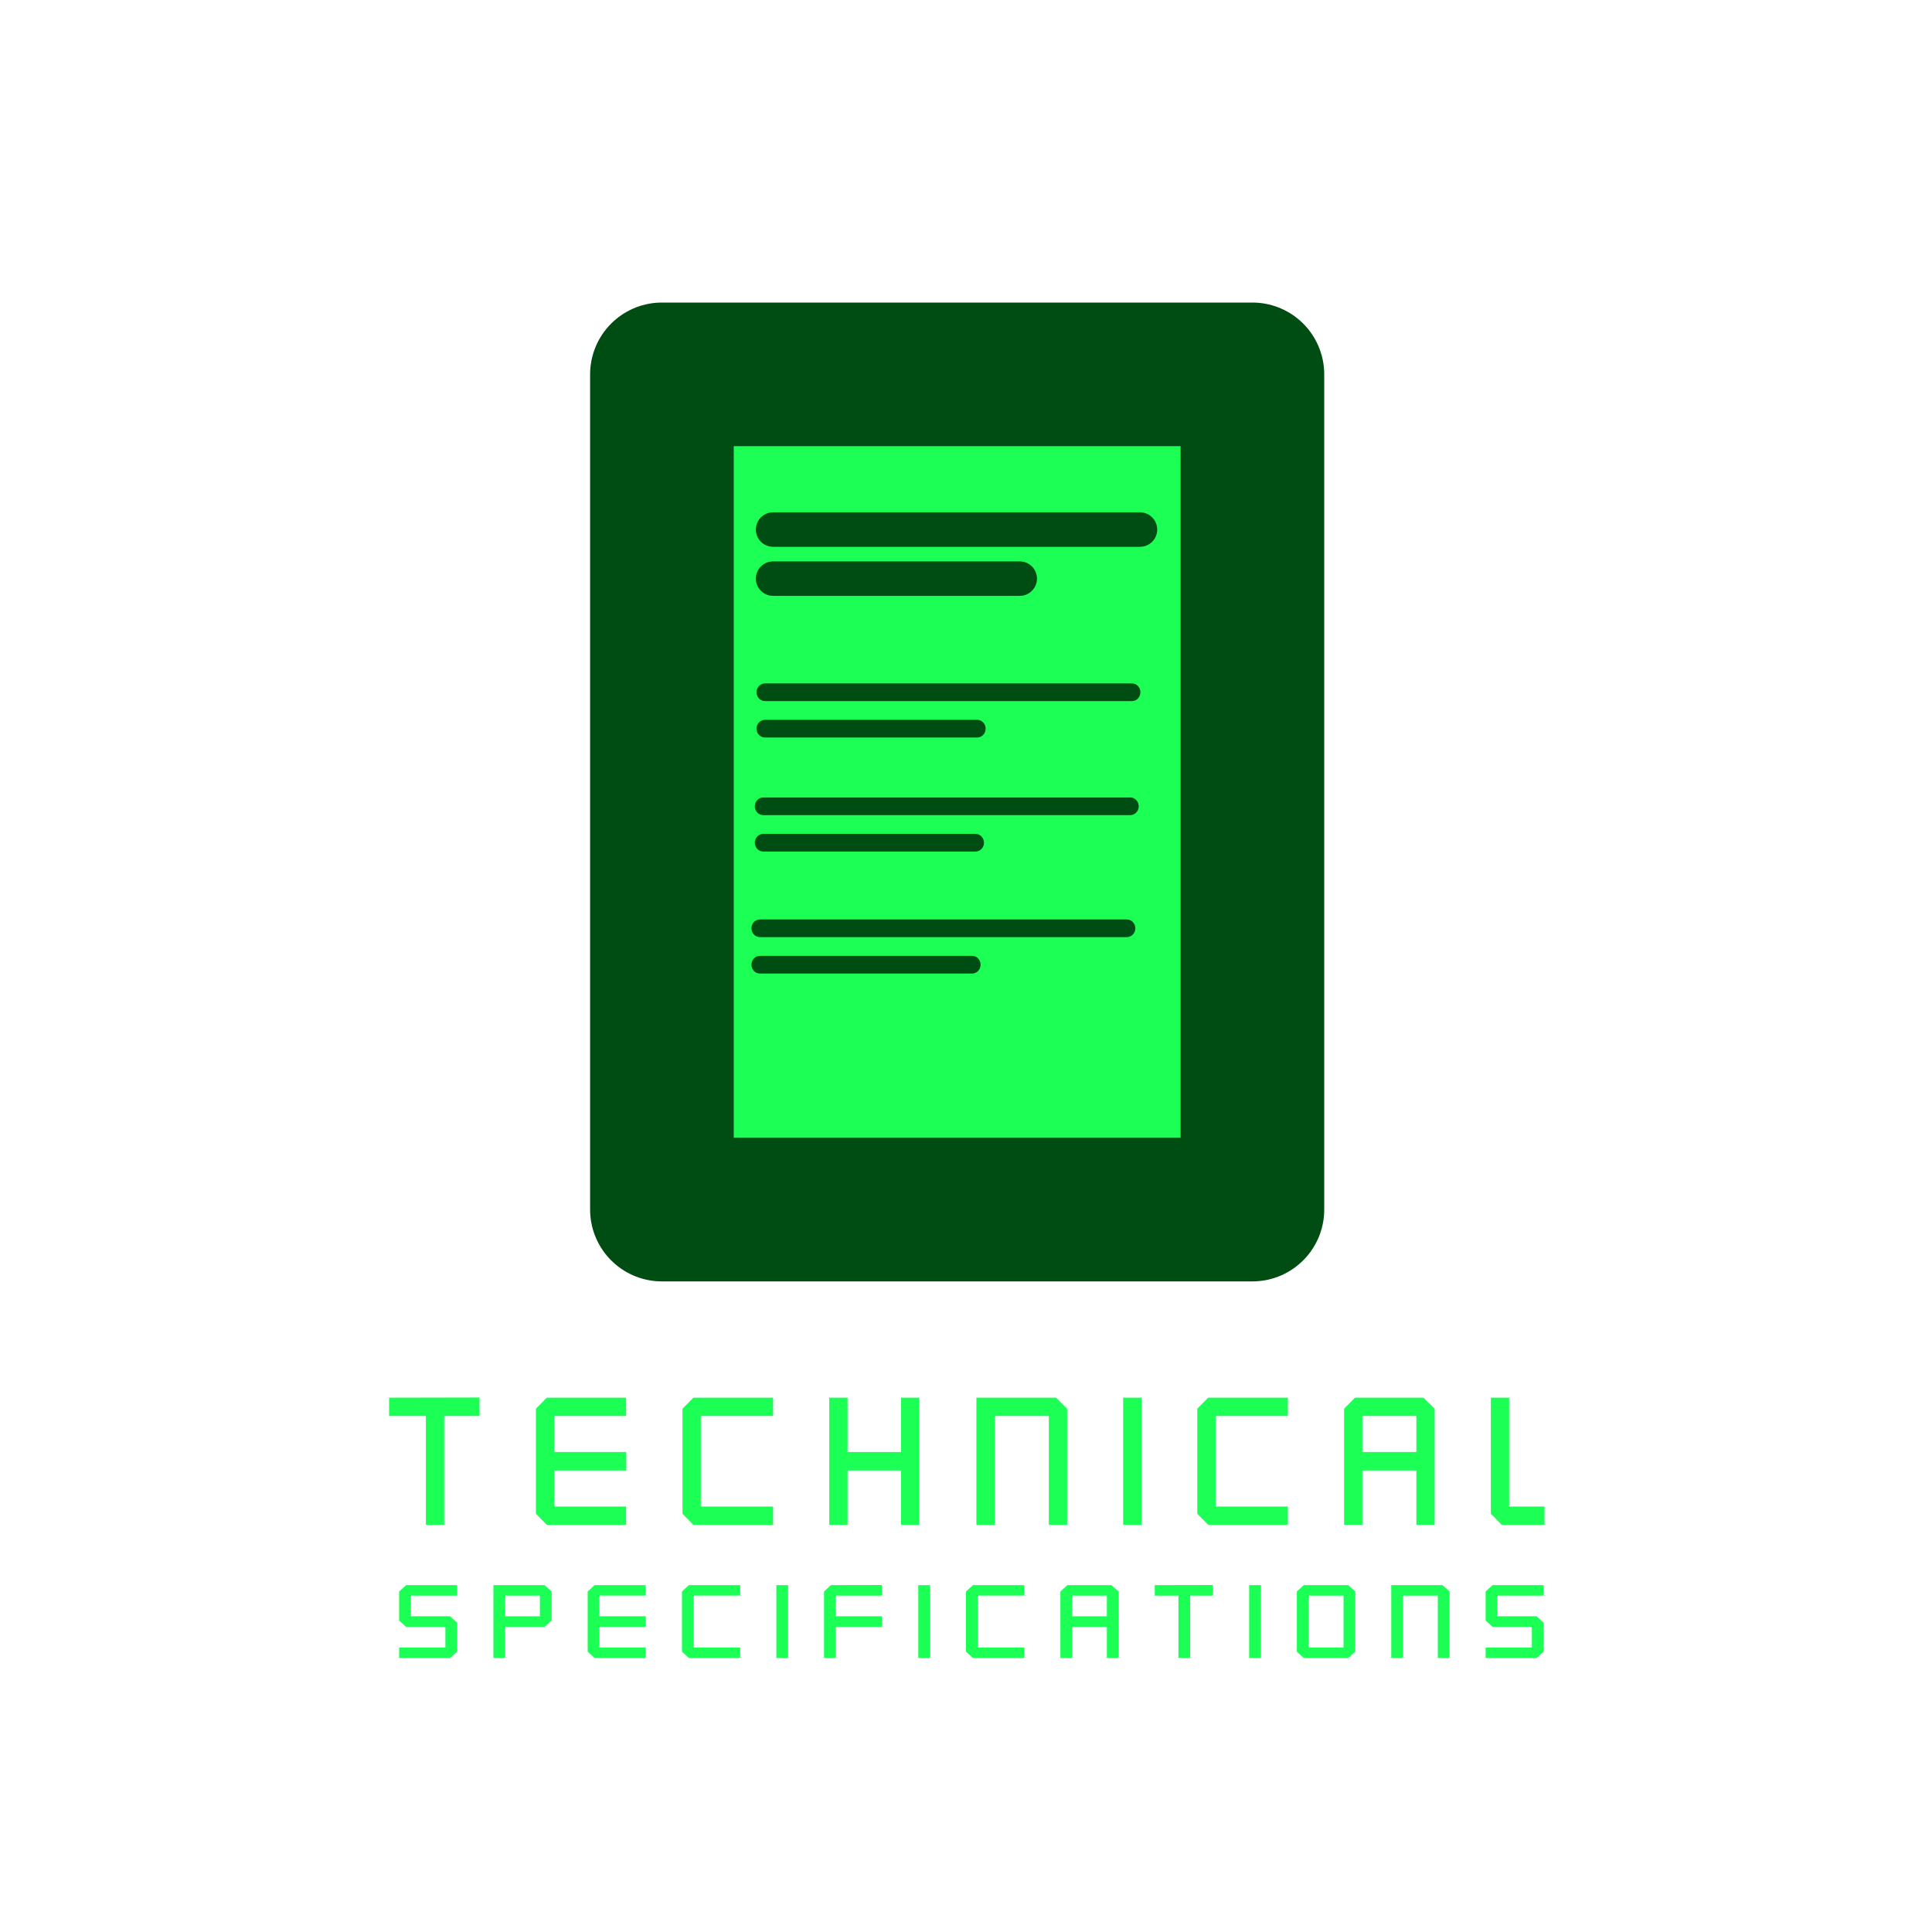
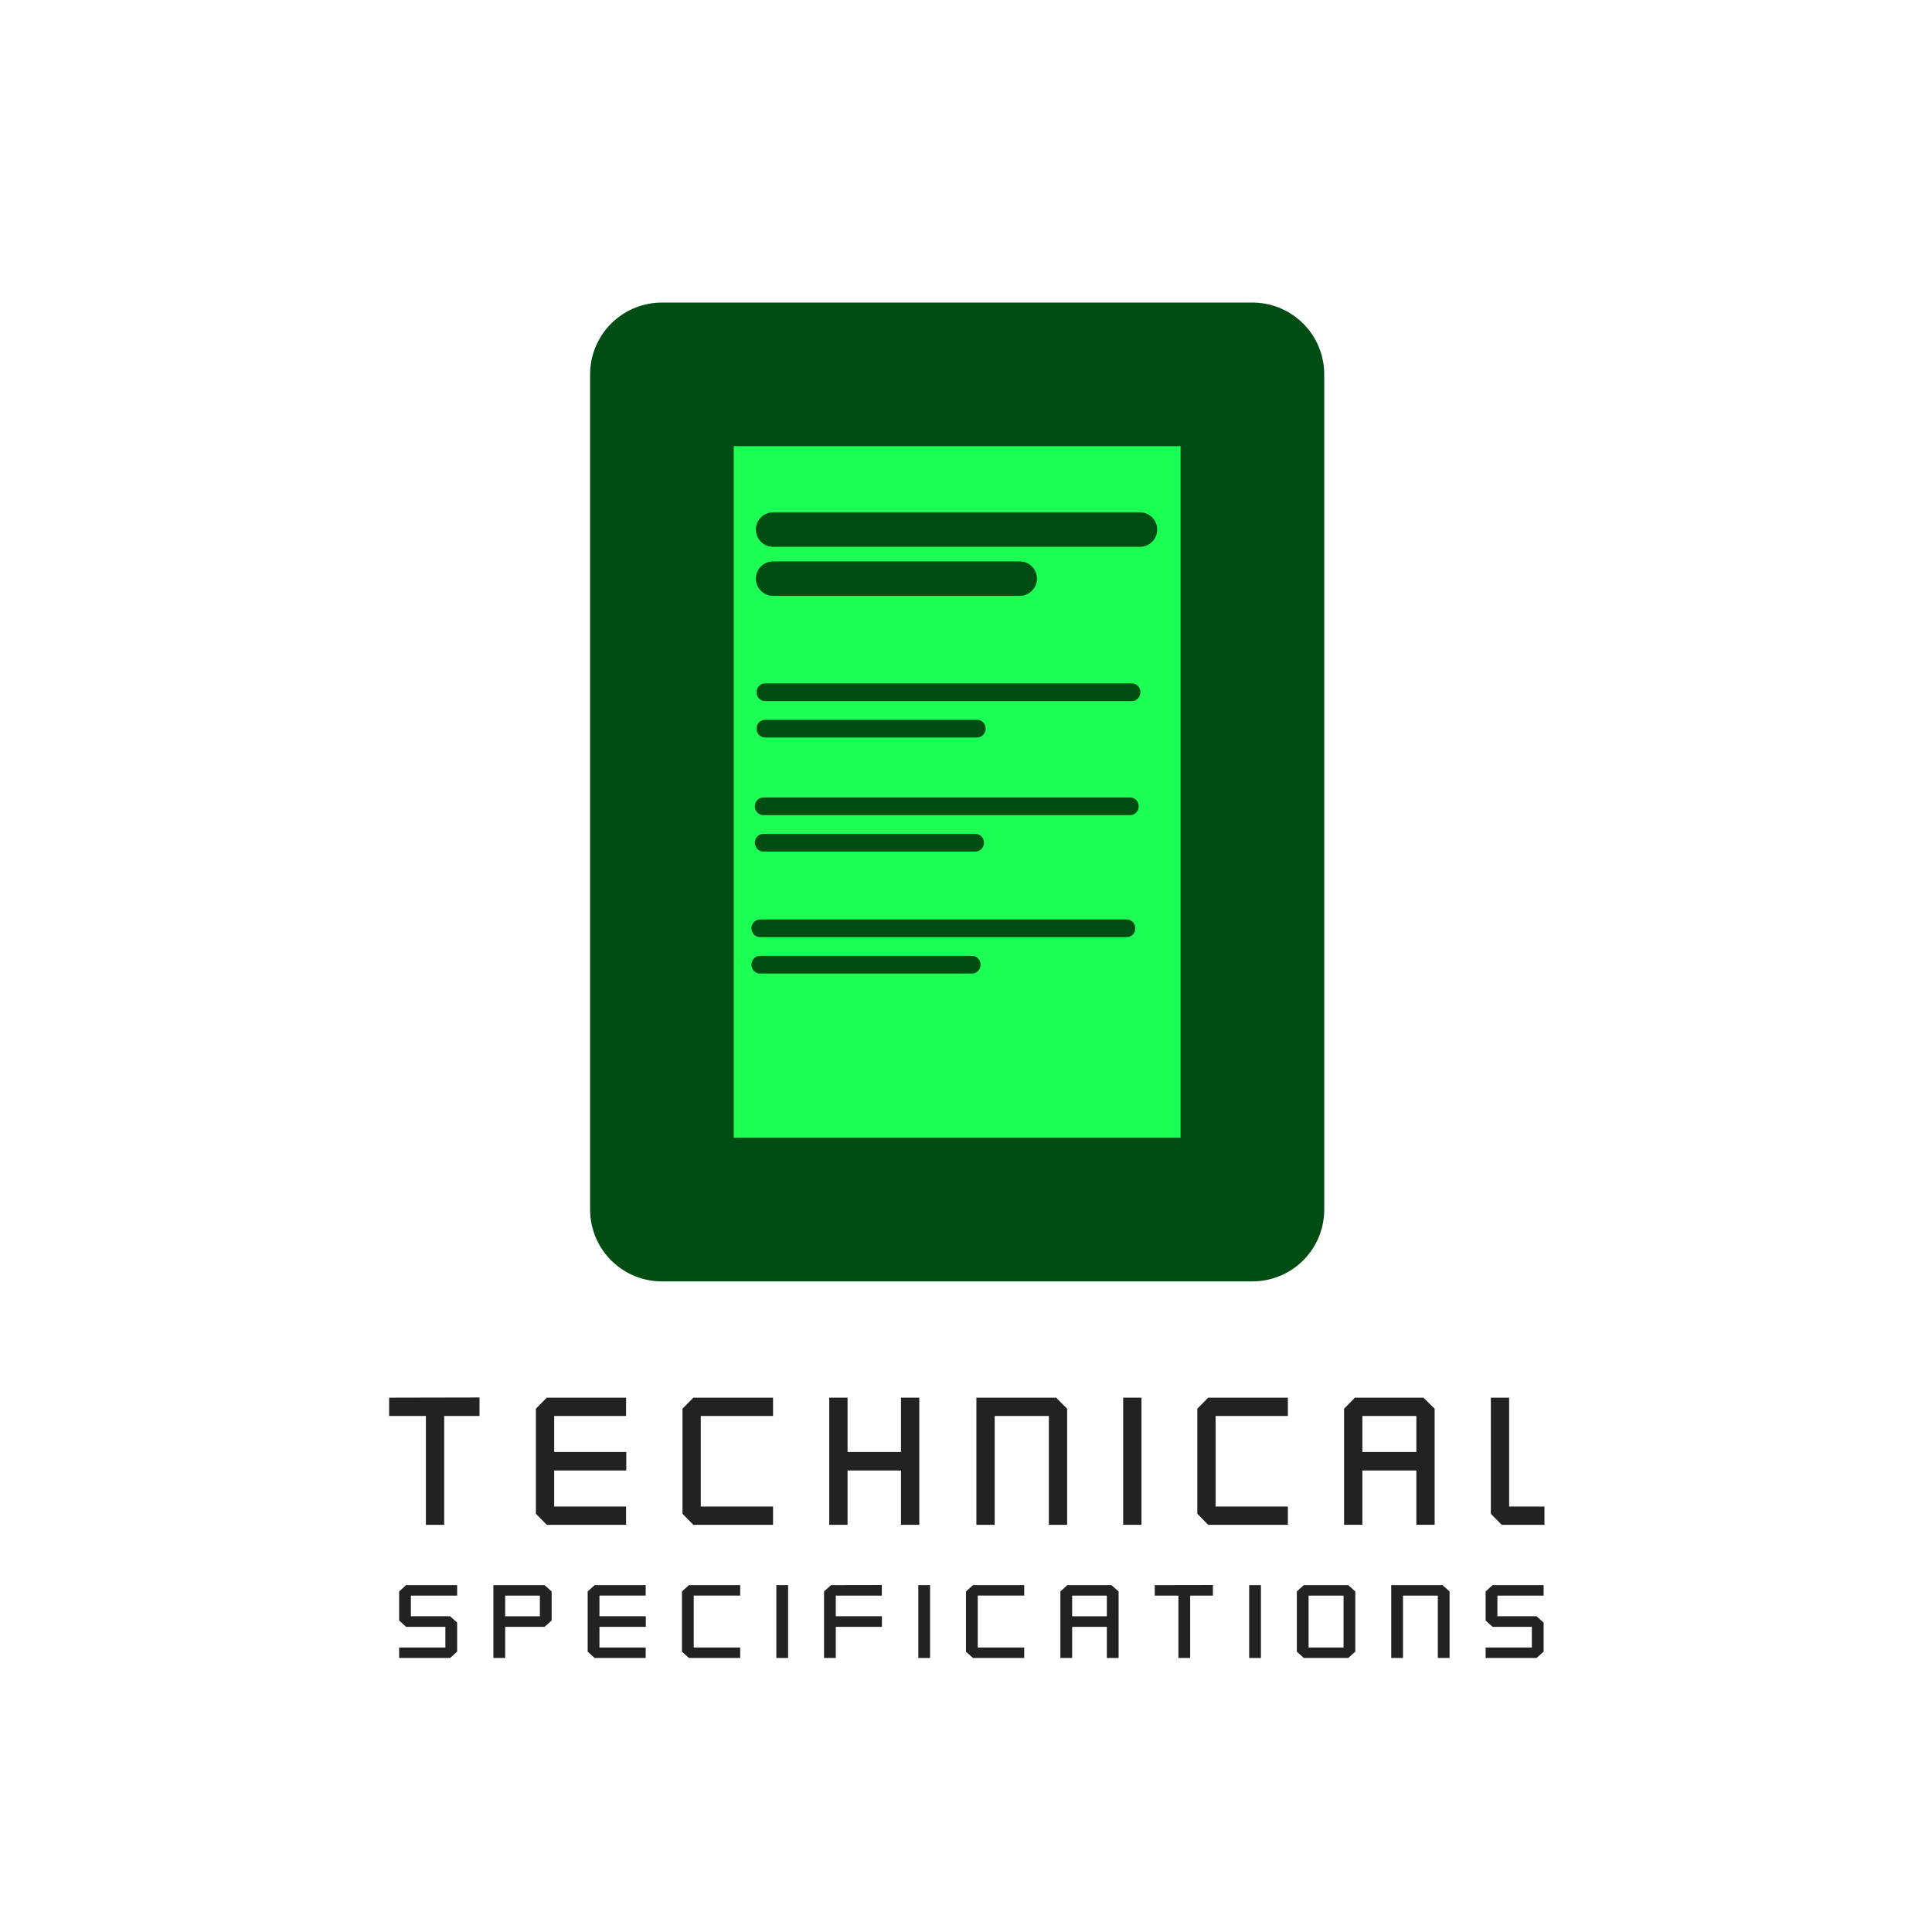
<svg xmlns="http://www.w3.org/2000/svg" width="1024" height="1024" viewBox="0 0 270.933 270.933" version="1.1" id="svg275">
  <defs id="defs272" />
  <g id="layer1">
    <rect style="fill:#1cff55;fill-opacity:1;stroke:#004d13;stroke-width:20.142;stroke-linecap:round;stroke-linejoin:round;stroke-dasharray:none;stroke-opacity:1;paint-order:normal" id="rect3528" width="117.126" height="82.808" x="-169.625" y="92.824" ry="0" transform="rotate(-90)" />
-     <g aria-label="technical" id="text455" style="font-size:25.4px;font-family:'Karnivore Lite';-inkscape-font-specification:'Karnivore Lite';letter-spacing:5.292px;fill:#1cff55;stroke-width:0.2;stroke-linecap:round;stroke-linejoin:round">
+     <g aria-label="technical" id="text455" style="font-size:25.4px;font-family:'Karnivore Lite';-inkscape-font-specification:'Karnivore Lite';letter-spacing:5.292px;fill:#222222;stroke-width:0.2;stroke-linecap:round;stroke-linejoin:round">
      <path d="m 67.243,195.976 v 2.591 h -4.953 v 15.265 h -2.565 v -15.265 h -5.156 v -2.565 z" id="path2320" />
      <path d="m 87.8,211.267 v 2.565 h -11.125 l -1.524,-1.549 v -14.732 l 1.524,-1.549 h 11.125 v 2.565 h -10.084 v 5.055 h 10.109 v 2.591 h -10.109 v 5.055 z" id="path2322" />
      <path d="m 108.408,211.267 v 2.565 H 97.232 l -1.524,-1.549 v -14.732 l 1.524,-1.549 h 11.176 v 2.565 H 98.274 v 12.7 z" id="path2324" />
      <path d="m 128.914,196.001 v 17.831 h -2.565 v -7.62 h -7.493 v 7.62 h -2.565 v -17.831 h 2.565 v 7.62 h 7.493 v -7.62 z" id="path2326" />
      <path d="m 149.649,197.551 v 16.281 h -2.565 v -15.265 h -7.595 v 15.265 h -2.565 v -17.831 h 11.176 z" id="path2328" />
      <path d="m 160.072,196.001 v 17.831 h -2.565 v -17.831 z" id="path2330" />
      <path d="m 180.603,211.267 v 2.565 h -11.176 l -1.524,-1.549 v -14.732 l 1.524,-1.549 h 11.176 v 2.565 h -10.135 v 12.7 z" id="path2332" />
      <path d="m 191.051,203.621 h 7.569 v -5.055 h -7.569 z m 10.135,-6.071 v 16.281 h -2.565 v -7.62 h -7.569 v 7.62 h -2.565 v -16.281 l 1.524,-1.549 h 9.601 z" id="path2334" />
      <path d="m 216.587,211.267 v 2.565 h -5.994 l -1.524,-1.549 v -16.281 h 2.565 v 15.265 z" id="path2336" />
    </g>
-     <g aria-label="specifications" transform="scale(1.059421,0.9439119)" id="text1144" style="font-size:15.419px;font-family:'Karnivore Lite';-inkscape-font-specification:'Karnivore Lite';letter-spacing:3.212px;fill:#1cff55;stroke-width:0.121;stroke-linecap:round;stroke-linejoin:round">
+     <g aria-label="specifications" transform="scale(1.059421,0.9439119)" id="text1144" style="font-size:15.419px;font-family:'Karnivore Lite';-inkscape-font-specification:'Karnivore Lite';letter-spacing:3.212px;fill:#222222;stroke-width:0.121;stroke-linecap:round;stroke-linejoin:round">
      <path d="m 60.511,241.064 v 4.317 l -0.941,0.941 h -6.738 v -1.557 h 6.121 v -3.068 h -5.196 l -0.925,-0.941 v -4.317 l 0.925,-0.941 h 6.754 v 1.557 h -6.121 v 3.068 h 5.181 z" id="path2339" />
      <path d="m 66.868,240.124 h 4.595 v -3.068 h -4.595 z m 6.152,-3.685 v 4.317 l -0.941,0.941 h -5.212 v 4.626 H 65.311 V 235.498 h 6.769 z" id="path2341" />
      <path d="m 85.469,244.765 v 1.557 h -6.754 l -0.925,-0.941 v -8.943 l 0.925,-0.941 h 6.754 v 1.557 h -6.121 v 3.068 h 6.137 v 1.573 h -6.137 v 3.068 z" id="path2343" />
      <path d="m 97.979,244.765 v 1.557 h -6.784 l -0.925,-0.941 v -8.943 l 0.925,-0.941 h 6.784 v 1.557 h -6.152 v 7.71 z" id="path2345" />
      <path d="m 104.321,235.498 v 10.824 h -1.557 V 235.498 Z" id="path2347" />
      <path d="m 116.739,241.696 h -6.106 v 4.626 h -1.557 v -9.884 l 0.925,-0.941 6.723,-0.015 v 1.573 h -6.091 v 3.068 h 6.106 z" id="path2349" />
      <path d="m 123.112,235.498 v 10.824 h -1.557 V 235.498 Z" id="path2351" />
      <path d="m 135.575,244.765 v 1.557 h -6.784 l -0.925,-0.941 v -8.943 l 0.925,-0.941 h 6.784 v 1.557 h -6.152 v 7.71 z" id="path2353" />
      <path d="m 141.918,240.124 h 4.595 v -3.068 h -4.595 z m 6.152,-3.685 v 9.884 h -1.557 v -4.626 h -4.595 v 4.626 h -1.557 v -9.884 l 0.925,-0.941 h 5.828 z" id="path2355" />
      <path d="m 160.549,235.482 v 1.573 h -3.007 v 9.267 h -1.557 v -9.267 h -3.13 v -1.557 z" id="path2357" />
      <path d="m 166.907,235.498 v 10.824 h -1.557 V 235.498 Z" id="path2359" />
      <path d="m 173.218,244.765 h 4.626 v -7.71 h -4.626 z m 6.183,-8.326 v 8.943 l -0.941,0.941 h -5.875 l -0.925,-0.941 v -8.943 l 0.925,-0.941 h 5.875 z" id="path2361" />
      <path d="m 191.88,236.438 v 9.884 H 190.323 v -9.267 h -4.61 v 9.267 H 184.155 V 235.498 h 6.784 z" id="path2363" />
      <path d="m 204.329,241.064 v 4.317 l -0.941,0.941 h -6.738 v -1.557 h 6.121 v -3.068 h -5.196 l -0.925,-0.941 v -4.317 l 0.925,-0.941 h 6.754 v 1.557 h -6.121 v 3.068 h 5.181 z" id="path2365" />
    </g>
    <g id="g2312" transform="matrix(0.9565217,0,0,1,4.581621,10.58333)">
      <g id="g2280">
        <g id="g2266" transform="translate(0,5.291667)">
          <rect style="fill:#004d13;fill-opacity:1;stroke:none;stroke-width:32.253;stroke-linecap:round;stroke-linejoin:round;stroke-dasharray:none" id="rect2260" width="56.284" height="2.479" x="106.121" y="79.963" ry="1.24" />
          <rect style="fill:#004d13;fill-opacity:1;stroke:none;stroke-width:24.919;stroke-linecap:round;stroke-linejoin:round;stroke-dasharray:none" id="rect2262" width="33.597" height="2.479" x="106.121" y="85.07" ry="1.24" />
        </g>
        <g id="g2272" transform="translate(-0.2479465,21.28422)">
          <rect style="fill:#004d13;fill-opacity:1;stroke:none;stroke-width:32.253;stroke-linecap:round;stroke-linejoin:round;stroke-dasharray:none" id="rect2268" width="56.284" height="2.479" x="106.121" y="79.963" ry="1.24" />
          <rect style="fill:#004d13;fill-opacity:1;stroke:none;stroke-width:24.919;stroke-linecap:round;stroke-linejoin:round;stroke-dasharray:none" id="rect2270" width="33.597" height="2.479" x="106.121" y="85.07" ry="1.24" />
        </g>
      </g>
      <g id="g2286" transform="translate(-0.7438396,38.39253)">
        <rect style="fill:#004d13;fill-opacity:1;stroke:none;stroke-width:32.253;stroke-linecap:round;stroke-linejoin:round;stroke-dasharray:none" id="rect2282" width="56.284" height="2.479" x="106.121" y="79.963" ry="1.24" />
        <rect style="fill:#004d13;fill-opacity:1;stroke:none;stroke-width:24.919;stroke-linecap:round;stroke-linejoin:round;stroke-dasharray:none" id="rect2284" width="33.597" height="2.479" x="106.121" y="85.07" ry="1.24" />
      </g>
    </g>
    <g id="g2318" transform="translate(0,1.058333)">
      <rect style="fill:#004d13;fill-opacity:1;stroke:none;stroke-width:45.039;stroke-linecap:round;stroke-linejoin:round;stroke-dasharray:none" id="rect1530" width="56.284" height="4.835" x="105.997" y="70.789" ry="2.417" />
      <rect style="fill:#004d13;fill-opacity:1;stroke:none;stroke-width:37.694;stroke-linecap:round;stroke-linejoin:round;stroke-dasharray:none" id="rect2314" width="39.423" height="4.835" x="105.997" y="77.668" ry="2.417" />
    </g>
  </g>
</svg>
